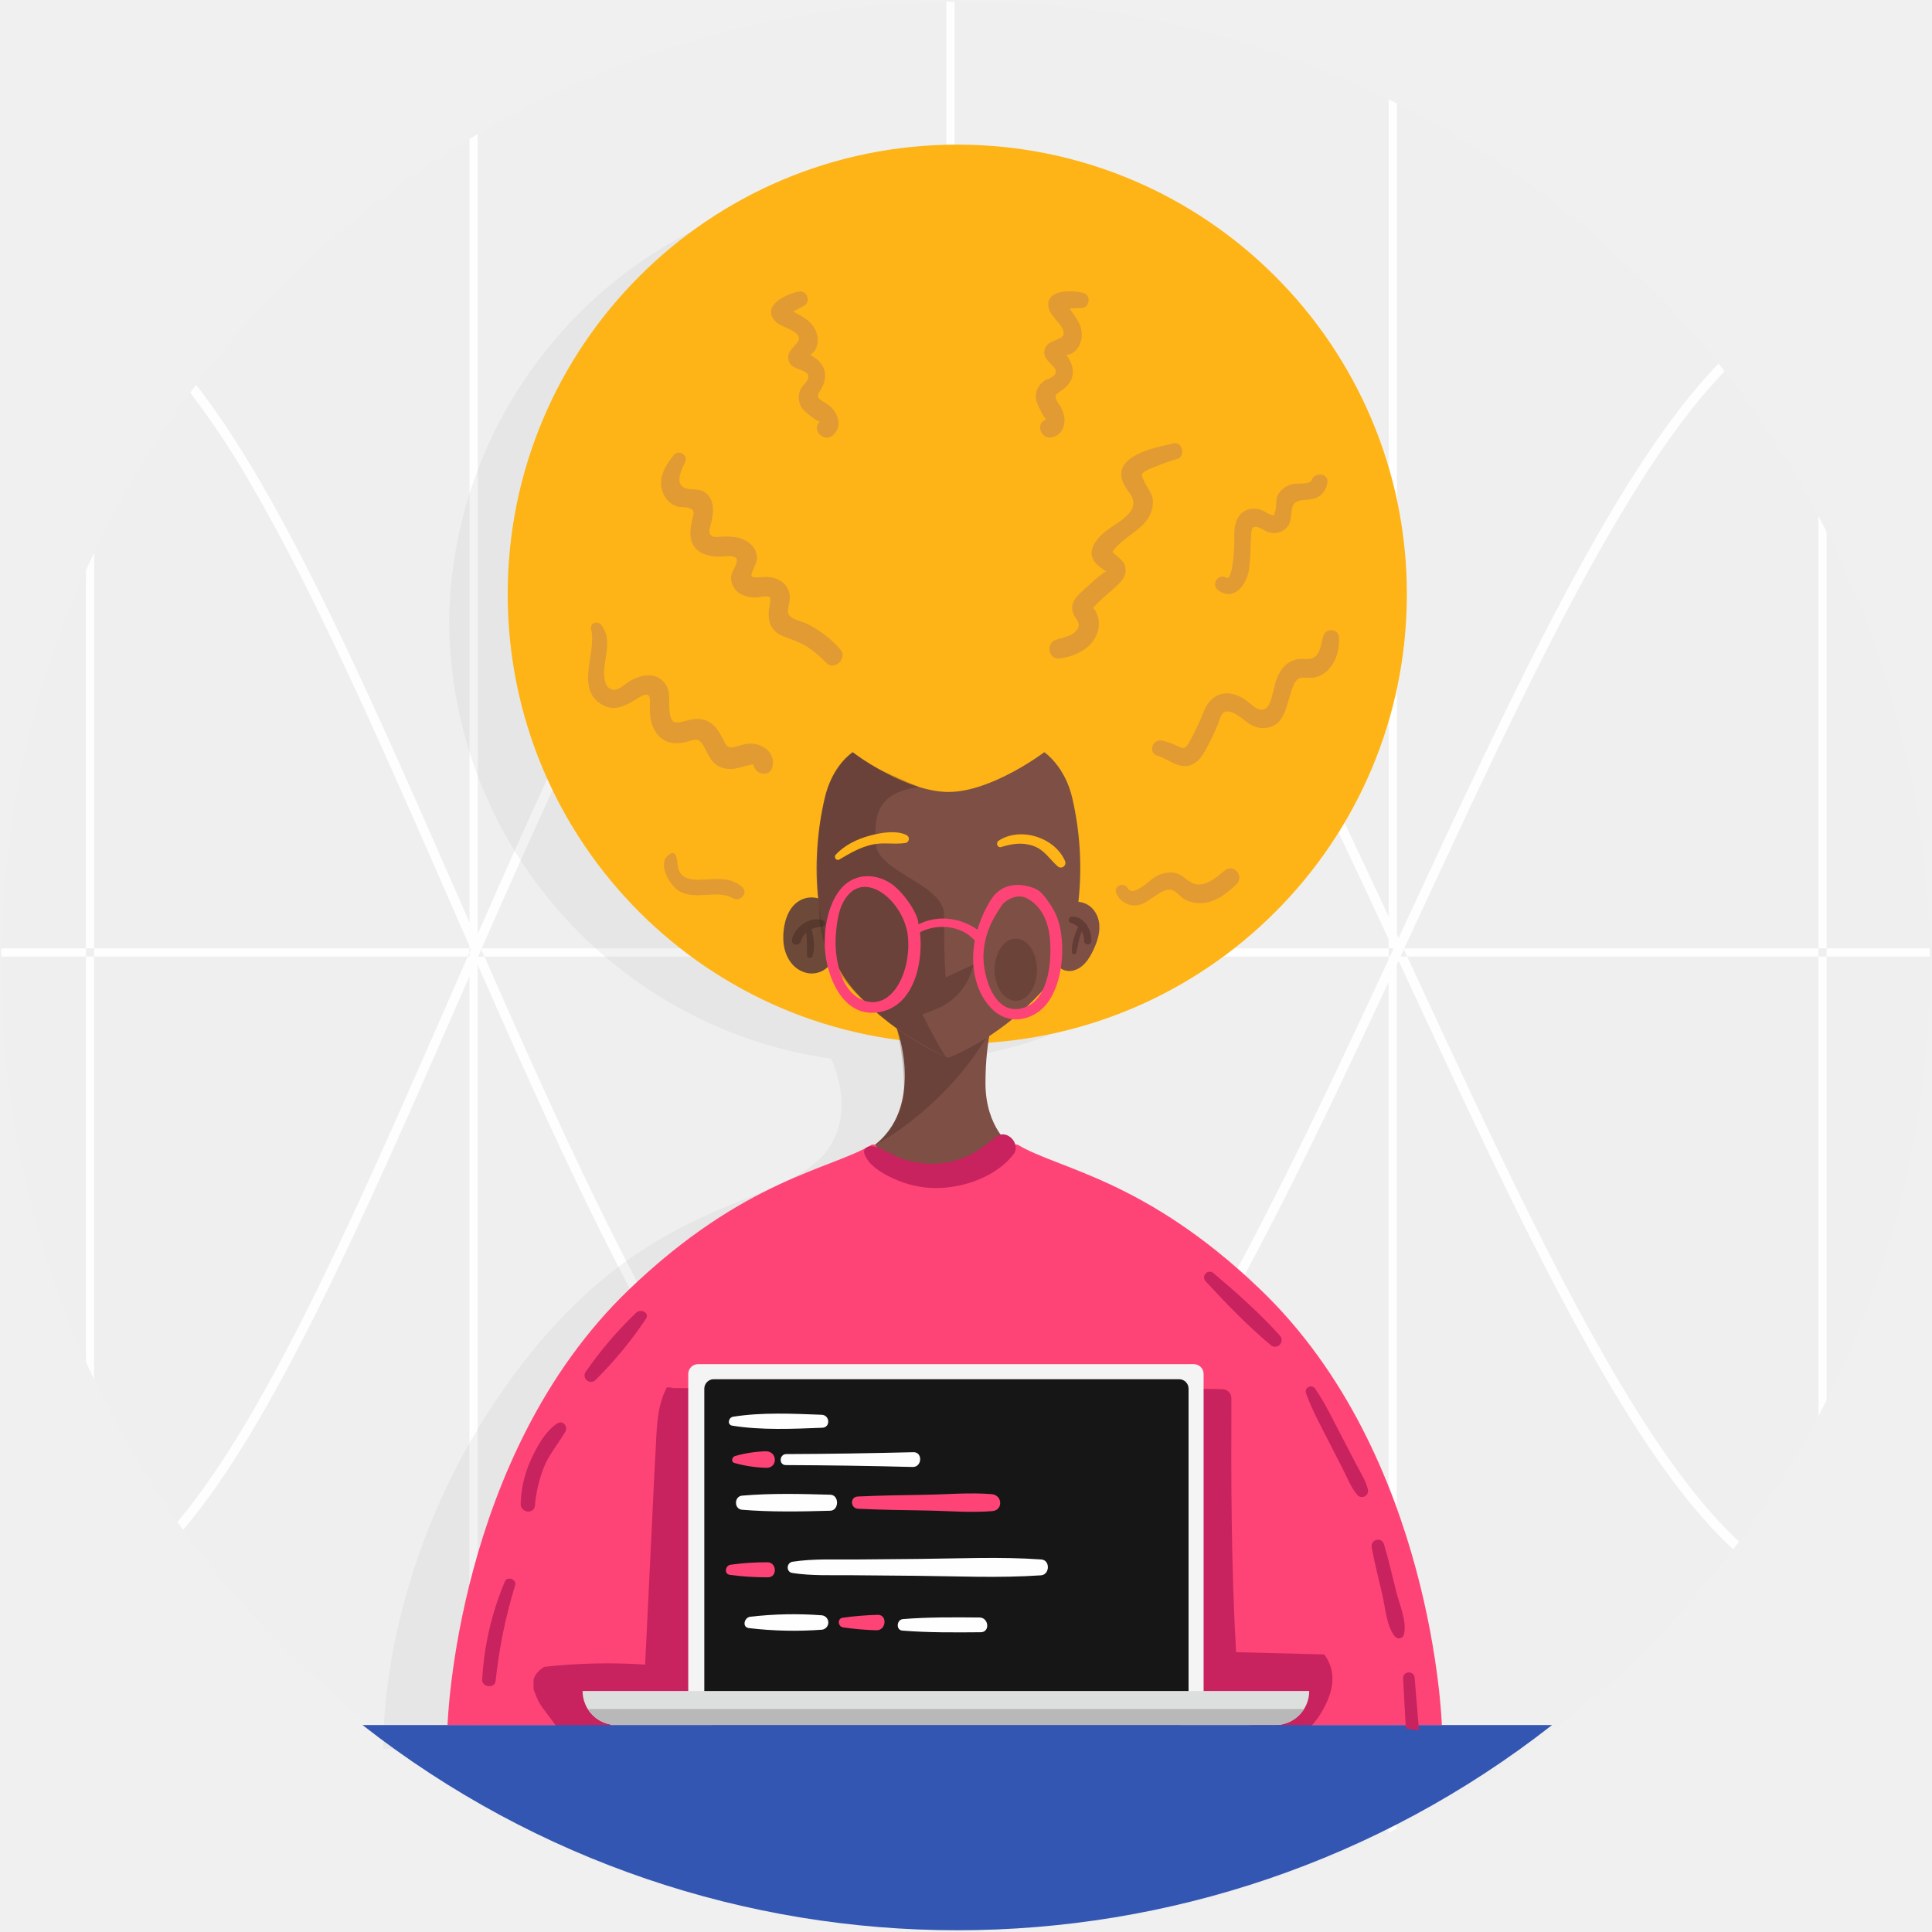
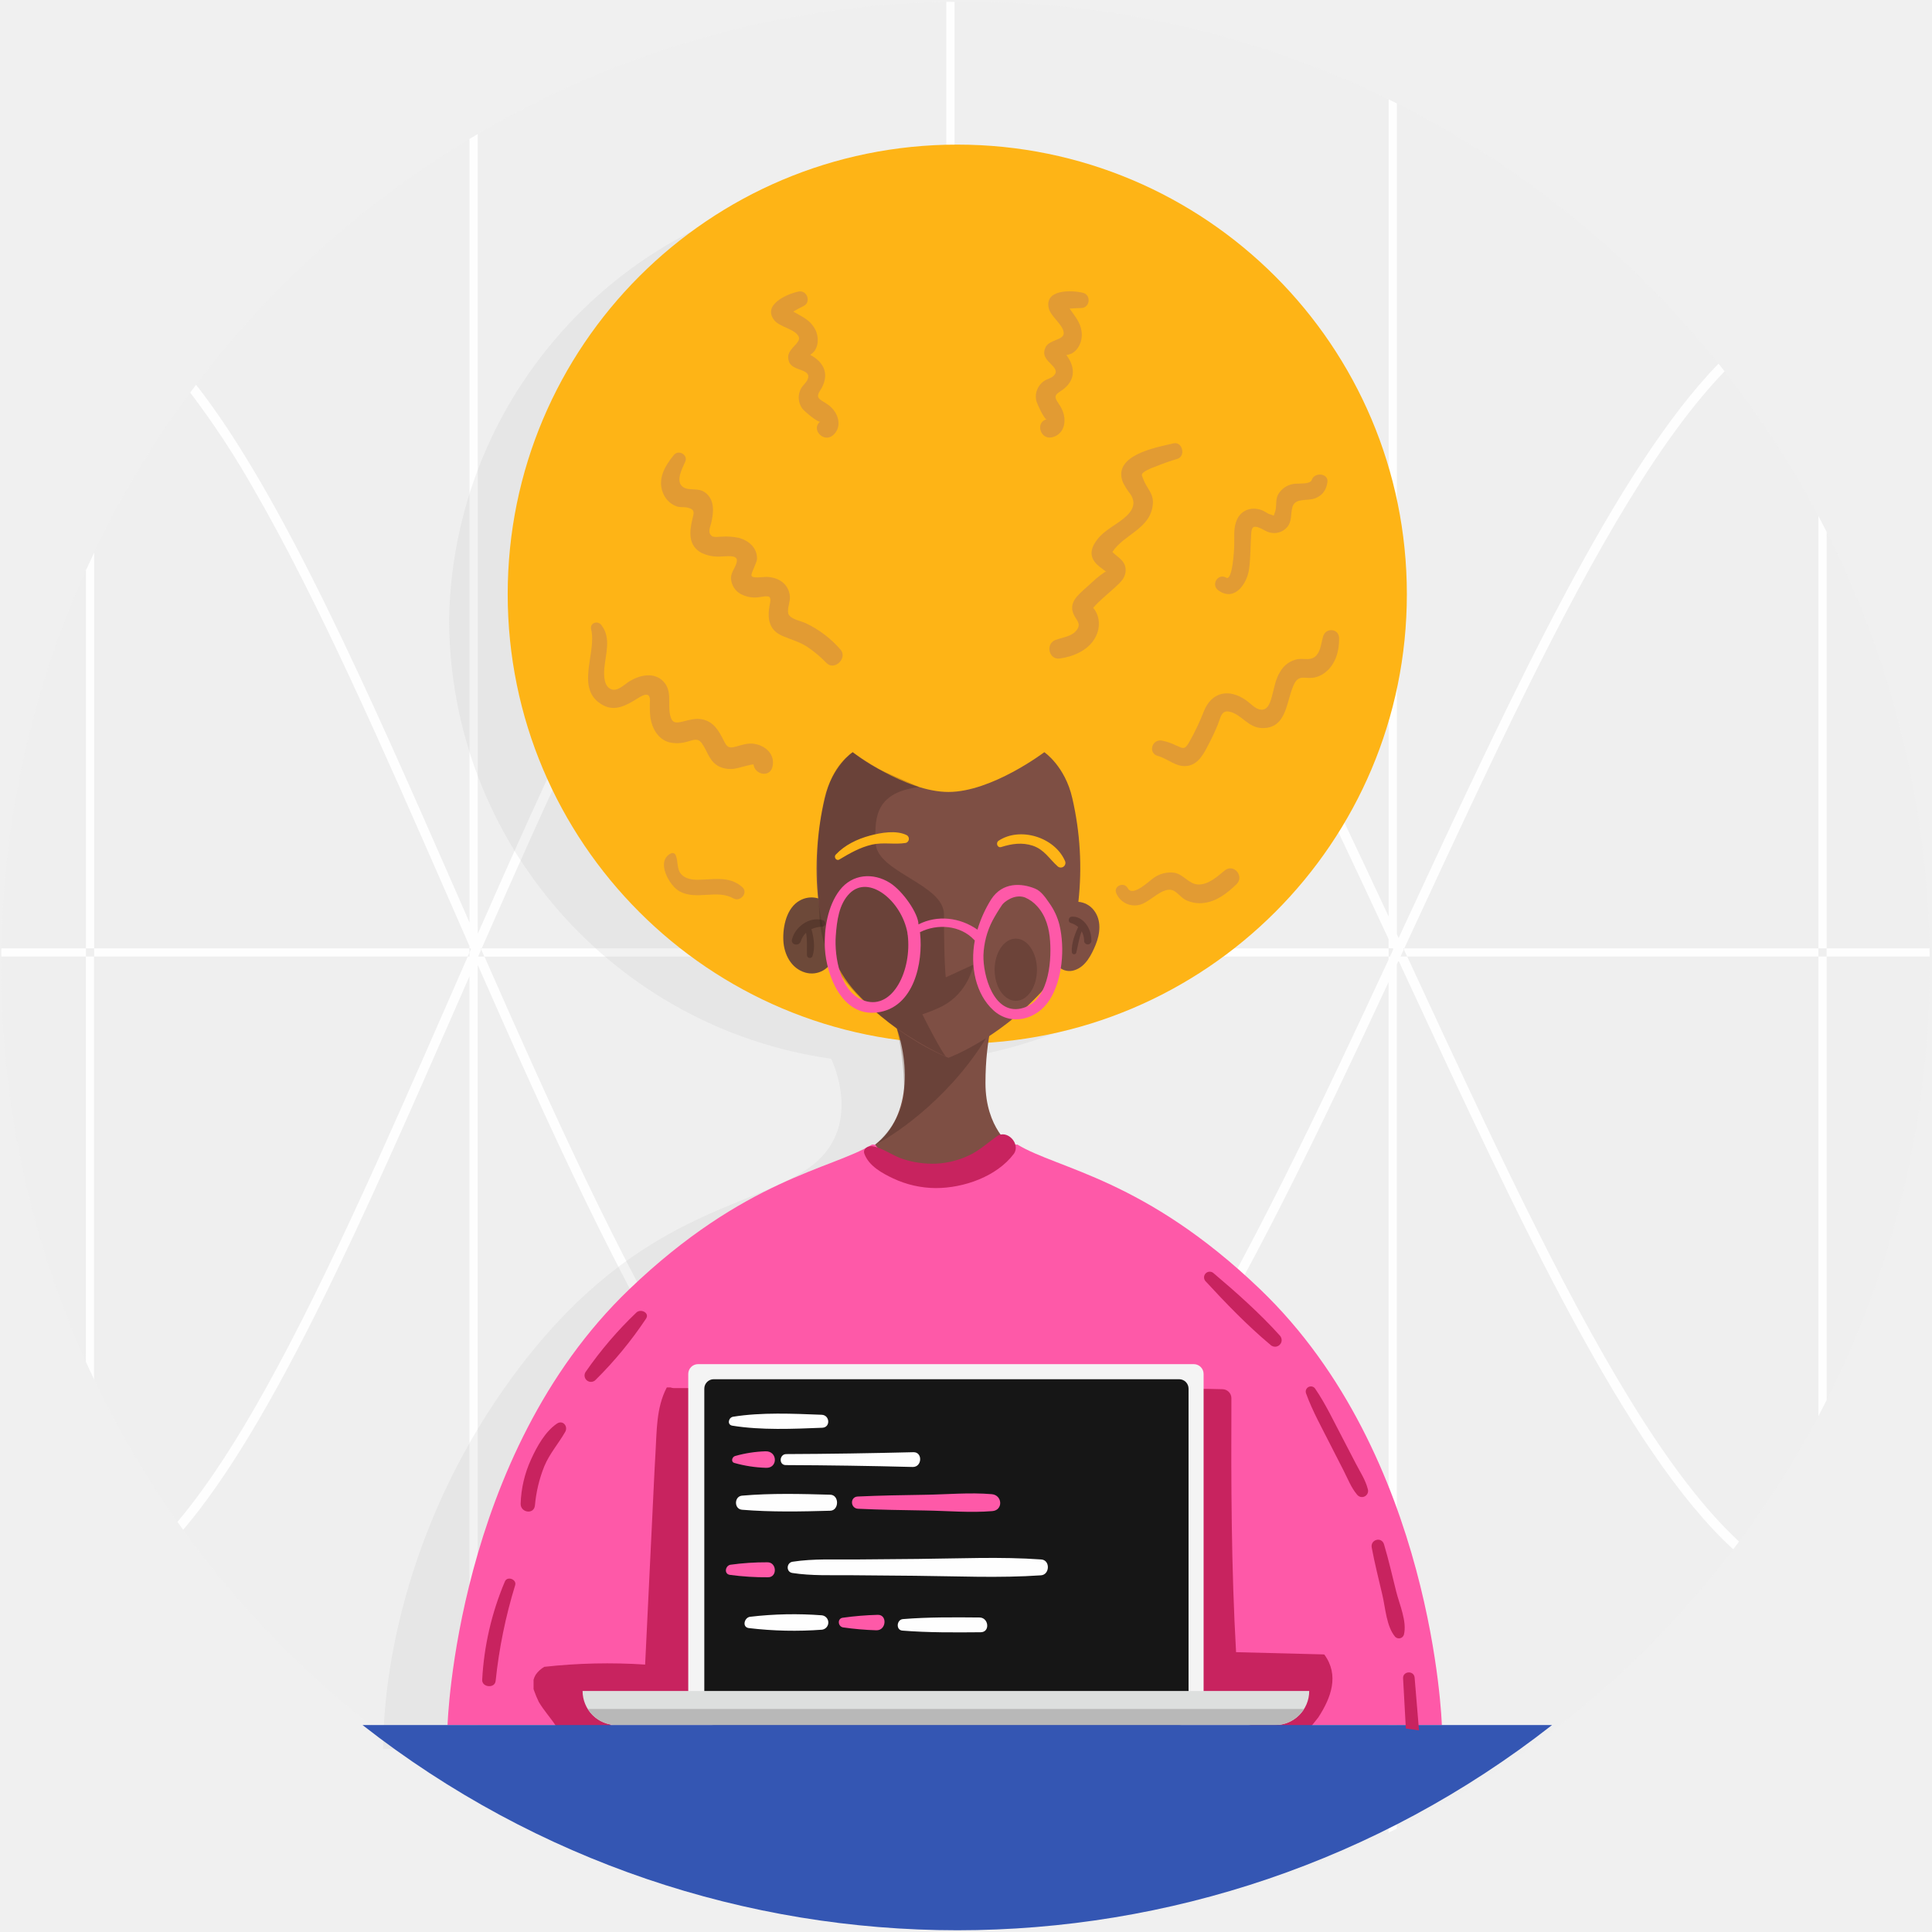
<svg xmlns="http://www.w3.org/2000/svg" width="334" height="334" viewBox="0 0 334 334">
  <g fill="none" fill-rule="nonzero" opacity=".91" transform="translate(-.028 -.028)">
    <circle cx="166.929" cy="167.025" r="166.703" fill="#EFEFEF" />
    <g fill="#FFF">
      <path d="M315.812 91.965c-.464-.92-.937-1.84-1.421-2.75v74.754h1.42V91.965zM.255 163.97v1.42h14.63v-1.42H.256zM14.87 235.443c.459 1.024.935 2.044 1.416 3.06V165.39H14.87v70.052zM16.303 95.552c-.48 1.011-.957 2.035-1.417 3.06v65.357h1.417V95.552zM333.62 165.39c0-.476 0-.948-.021-1.42h-17.787v1.42h17.808zM314.39 244.836c.485-.911.958-1.831 1.422-2.75V165.39h-1.421v79.445zM83.295 163.97l-.08.18.544 1.253h79.868v-1.421zM165.048 163.969H240.1v1.421h-75.052zM81.18 163.97H16.303v1.42h64.576l.301-.685zM243.29 165.39h71.1v-1.42h-71.582l-.083.18z" />
      <path d="M281.818 242.002c-12.16-19.815-24.245-45.845-37.028-73.405a485.694 485.694 0 0 1-1.488-3.206h-1.154l.577-1.254-.084-.18h.167l1.982-4.272c12.787-27.556 24.868-53.587 37.028-73.401 5.783-9.422 11.235-16.777 16.357-22.063-.346-.443-.698-.882-1.049-1.321-17.603 18.067-35.34 56.287-53.837 96.112l-1.467 3.18-.301-.651V17.908c-.472-.238-.949-.472-1.421-.702v141.291c-24.116-51.772-48.997-102.24-75.052-106.959V.338h-1.421V51.33c-.833-.1-1.67-.15-2.509-.15-28.362 0-53.887 54.342-78.5 110.295V23.2c-.477.276-.949.56-1.421.836v135.477l-1.844-4.21C63.786 119.773 48.8 85.549 33.923 66.542l-1.012 1.354a148.64 148.64 0 0 1 10.973 16.671c11.107 19.204 22.214 44.557 33.969 71.398l3.344 7.63v.375h.163c.029.059.054.122.08.18-.08.188-.16.372-.243.556v.686h-.301c-1.015 2.315-2.03 4.631-3.043 6.947-11.755 26.841-22.862 52.19-33.969 71.398-4.62 7.987-9.011 14.45-13.172 19.388.326.456.652.916.982 1.371 15.605-18.322 31.315-54.184 47.655-91.5l1.844-4.21V310.01l1.42.836V166.824c24.601 55.982 50.126 110.3 78.489 110.3a22.18 22.18 0 0 0 2.508-.15v56.72l1.421.022V276.76c26.055-4.72 50.936-55.179 75.052-106.963V316.86c.472-.23.949-.464 1.421-.702V166.745l.301-.648 1.484 3.202c19.38 41.756 37.94 81.744 56.383 98.574l1.007-1.338c-5.864-5.413-12.13-13.56-18.86-24.533zM165.048 275.1V165.39h-1.421v109.94c-.832.104-1.67.157-2.509.158-12.958 0-26.711-12.398-42.028-37.902-12.122-20.165-23.881-46.191-35.314-72.192h-1.087c.18-.418.36-.836.543-1.254l-.079-.18h.159c11.58-26.348 23.489-52.805 35.762-73.25 15.316-25.5 29.06-37.898 42.028-37.898.838.001 1.676.054 2.508.159v110.997h1.421V53.193c25.646 4.937 50.723 56.851 75.052 109.192v1.58h.736l.083.18-.577 1.254h-.242v.523c-24.312 52.328-49.39 104.246-75.035 109.179z" />
    </g>
    <path fill="#BFBFBF" d="M215.227 236.99c-20.002-27.147-47.06-33.233-51.417-34.596-4.355-1.363-3.197-4.251-4.543-10.94-.924-4.598-.247-6.843.263-7.792 40.151-2.562 71.925-35.95 71.925-76.732-.873-41.845-35.045-75.312-76.9-75.312-41.854 0-76.026 33.467-76.899 75.312 0 38.784 28.714 70.863 66.048 76.139 0 0 6.065 12.093-4.072 19.011-10.233 6.986-28.977 7.525-49.118 33.442C71.88 259.538 66.27 286.02 66.27 302.406h171.887s-2.926-38.274-22.929-65.416z" opacity=".2" />
-     <path fill="#FF3369" d="M217.873 222.91c-19.952-19.124-34.921-20.738-41.948-25.01l-12.579.071-12.582-.07c-7.023 4.271-21.992 5.885-41.944 25.01C78.81 251.67 77.4 298.25 77.4 298.25h171.89s-1.404-46.58-31.418-75.34z" />
+     <path fill="#FF4AA0" d="M217.873 222.91c-19.952-19.124-34.921-20.738-41.948-25.01l-12.579.071-12.582-.07c-7.023 4.271-21.992 5.885-41.944 25.01C78.81 251.67 77.4 298.25 77.4 298.25h171.89s-1.404-46.58-31.418-75.34z" />
    <circle cx="165.52" cy="102.75" r="77.723" fill="#FFAE00" />
    <path fill="#723F33" d="M153.832 174.767c3.762 7.817 3.909 18.288-2.508 23.133 0 0 2.458 4.105 11.726 4.222 9.267.117 11.88-3.908 11.88-3.908s-4.536-3.127-4.536-10.94c0-8.047 1.723-12.507 1.723-12.507h-18.285z" />
    <path fill="#542C1C" d="M170.474 179.516l-.418.69c-6.689 10.496-16.182 16.511-18.707 17.694 0 0 4.966-4.063 4.966-9.455 0-3.663-.442-7.312-1.316-10.869l8.473 5.1 7.002-3.16z" opacity=".28" style="mix-blend-mode:multiply" />
    <ellipse cx="152.628" cy="168.685" fill="#603826" opacity=".6" rx="3.658" ry="5.376" style="mix-blend-mode:multiply" />
    <path fill="#C40E50" d="M227.935 296.93c2.216-3.411 3.662-7.29 1.037-10.869a1.701 1.701 0 0 0-.251-.025c-5-.136-10-.265-15.003-.384-.836-14.631-.865-29.262-.81-43.939a1.56 1.56 0 0 0-1.535-1.521 161.35 161.35 0 0 0-4.494-.071c-1.254-1.213-3.93-.699-3.854 1.542.46 13.172 1.304 26.335 2.621 39.453.552 5.501.527 11.562 5.518 15.049 4.306 3.001 9.615 2.62 14.551 3.624.707-.978 1.464-1.919 2.22-2.86z" />
    <path fill="#603826" d="M143.691 164.049V160.6c0-1.15.163-2.312-.15-3.39a.418.418 0 0 0-.026-.527 4.126 4.126 0 0 0-5.2-.986c-2.303 1.254-2.98 4.506-2.863 6.926.117 2.42 1.367 4.82 3.762 5.53a3.967 3.967 0 0 0 5.016-2.925.995.995 0 0 0-.539-1.18z" />
    <path fill="#C40E50" d="M92.295 299.986v.63c0 .222.03.448.042.67l.794-.055a9.008 9.008 0 0 0-.836-1.245zM120.336 240.417a2.926 2.926 0 0 0-.196-.418h-3.625a1.555 1.555 0 0 1-.56-.113h-.643l-.063.1c-1.781 3.47-1.672 7.429-1.902 11.233-.255 4.301-.418 8.607-.644 12.913l-1.145 23.664a99.54 99.54 0 0 0-17.432.389c-.591.34-1.1.806-1.488 1.367a3.344 3.344 0 0 0-.368.86v1.623c.025.083.054.167.08.242.239.683.518 1.352.836 2.002.877 1.468 2.115 2.847 2.83 3.955a1.304 1.304 0 0 1-.138 1.672c.193.351.354.72.48 1.1l7.5-.494c1.07-.067 1.94-1.33 1.726-2.353a7.366 7.366 0 0 0-3.942-5.096c1.254.138 2.467.355 3.6.49 4.706.555 11.746 3.093 14.187-1.598 1.283-2.47-.092-8.423 0-11.136l.389-10.162c.256-6.658.474-13.32.652-19.986.05-1.985.117-3.975.142-5.965.03-1.375.23-2.955-.276-4.289z" />
    <path fill="#723F33" d="M189.118 157.369a3.762 3.762 0 0 0-2.66-1.434 53.36 53.36 0 0 0-1.048-17.9c-1.254-5.564-4.845-7.971-4.845-7.971s-9.067 6.876-16.57 6.876c-7.504 0-16.567-6.876-16.567-6.876s-3.574 2.407-4.845 7.971c-2.508 10.944-2.144 25.395 5.468 33.605 7.612 8.21 15.943 11.257 15.943 11.257s8.332-3.043 15.944-11.257a21.6 21.6 0 0 0 3.156-4.431 2.73 2.73 0 0 0 2.755.523c1.877-.627 2.876-2.65 3.582-4.348.79-1.948 1.066-4.268-.313-6.015z" />
    <path fill="#542C1C" d="M168.308 166.791l-4.782 2.203c-.037-.485-.305-2.951-.305-10.869 0-5.237-11.512-7.269-11.805-12.269-.292-5 .314-8.832 7.525-9.781 0 0-3.47-1.476-6.405-2.805a22.155 22.155 0 0 1-5.037-3.202s-3.097 1.672-4.452 6.542c-1.78 6.433-2.044 10.697-1.312 22.473.886 14.313 21.808 23.61 21.808 23.61s-1.04-1.28-3.934-7.06c-.046-.089-.083-.172-.125-.26a23.827 23.827 0 0 0 3.248-1.304c4.782-2.35 5.576-7.278 5.576-7.278z" opacity=".28" style="mix-blend-mode:multiply" />
-     <path fill="#FF3369" d="M183.186 159.927a11.149 11.149 0 0 0-1.764-3.791c-.627-.895-1.371-2.036-2.412-2.47-2.446-1.02-5.681-1.138-7.617 1.822a21.378 21.378 0 0 0-2.386 5.258c-3.035-2.136-6.944-2.575-10.196-.91 0-1.87-2.709-5.778-4.933-7.178-2.892-1.823-6.5-1.56-8.674 1.254-2.09 2.692-2.759 6.826-2.566 10.15.259 4.506 2.926 11.8 9.067 10.993 6.387-.836 7.904-8.686 7.394-13.623 0-.084-.02-.163-.029-.247 3.01-1.517 7.002-1.216 9.372 1.33.034.033.07.063.109.092-.836 4.439.13 9.271 3.219 12.085 3.089 2.813 7.524 1.58 9.685-1.764 2.27-3.512 2.684-9 1.73-13zm-33.63 13.134c-4.306-1.35-5.3-7.654-5.041-11.24.192-2.617.543-5.489 2.39-7.34 3.345-3.345 8.963 1.3 9.991 6.771.025.15 0 .297.059.418.723 6.02-2.517 12.921-7.4 11.391zm26.97 1.317c-4.731 1.028-6.575-5.76-6.483-9.221a14.133 14.133 0 0 1 1.555-5.949c.51-.944 1.068-1.86 1.672-2.746.293-.46 2.12-1.97 3.967-1.28a5.928 5.928 0 0 1 2.132 1.56c1.484 1.63 2.065 3.866 2.2 6.02.27 3.858-.348 10.592-5.042 11.612v.004z" />
+     <path fill="#FF4AA0" d="M183.186 159.927a11.149 11.149 0 0 0-1.764-3.791c-.627-.895-1.371-2.036-2.412-2.47-2.446-1.02-5.681-1.138-7.617 1.822a21.378 21.378 0 0 0-2.386 5.258c-3.035-2.136-6.944-2.575-10.196-.91 0-1.87-2.709-5.778-4.933-7.178-2.892-1.823-6.5-1.56-8.674 1.254-2.09 2.692-2.759 6.826-2.566 10.15.259 4.506 2.926 11.8 9.067 10.993 6.387-.836 7.904-8.686 7.394-13.623 0-.084-.02-.163-.029-.247 3.01-1.517 7.002-1.216 9.372 1.33.034.033.07.063.109.092-.836 4.439.13 9.271 3.219 12.085 3.089 2.813 7.524 1.58 9.685-1.764 2.27-3.512 2.684-9 1.73-13zm-33.63 13.134c-4.306-1.35-5.3-7.654-5.041-11.24.192-2.617.543-5.489 2.39-7.34 3.345-3.345 8.963 1.3 9.991 6.771.025.15 0 .297.059.418.723 6.02-2.517 12.921-7.4 11.391zm26.97 1.317c-4.731 1.028-6.575-5.76-6.483-9.221a14.133 14.133 0 0 1 1.555-5.949c.51-.944 1.068-1.86 1.672-2.746.293-.46 2.12-1.97 3.967-1.28a5.928 5.928 0 0 1 2.132 1.56c1.484 1.63 2.065 3.866 2.2 6.02.27 3.858-.348 10.592-5.042 11.612v.004z" />
    <path fill="#603826" d="M142.165 159.078c-2.224-.614-4.694 1.2-5.217 3.345-.242.99 1.208 1.254 1.522.322.177-.557.489-1.06.907-1.468.255 1.33.113 2.588.159 3.934a.497.497 0 0 0 .945.138c.514-1.46.23-3.232-.176-4.699a5.087 5.087 0 0 1 1.768-.418.579.579 0 1 0 .092-1.154zM185.263 158.502c1.877-.193 3.457 1.93 3.437 4.013a.64.64 0 1 1-1.255.041 3.536 3.536 0 0 0-.418-1.525c-.468 1.2-.614 2.4-.923 3.649a.393.393 0 0 1-.778-.03c-.104-1.458.48-3.063 1.095-4.363a3.578 3.578 0 0 0-1.304-.707c-.53-.159-.384-1.024.146-1.078z" opacity=".4" style="mix-blend-mode:multiply" />
    <path fill="#FFAE00" d="M184.13 148.841c-1.78-4.076-7.741-5.932-11.466-3.47-.543.364-.209 1.3.464 1.087 1.81-.568 3.578-.836 5.435-.23 2.019.678 2.842 2.266 4.33 3.587a.803.803 0 0 0 1.238-.974zM156.817 144.427c-1.806-.937-4.519-.448-6.408.062-2.178.586-4.344 1.622-5.899 3.286-.393.418.092 1.17.632.836 1.818-1.082 3.553-2.09 5.643-2.57 1.969-.448 3.913.033 5.852-.293a.736.736 0 0 0 .18-1.321z" />
    <rect width="89.093" height="60.801" x="119.011" y="235.857" fill="#F4F4F4" rx="1.7" />
    <rect width="83.717" height="59.811" x="121.787" y="238.465" fill="#000" rx="1.63" />
    <path fill="#DBDDDC" d="M100.743 292.36h125.62a5.89 5.89 0 0 1-5.89 5.89H106.642a5.89 5.89 0 0 1-5.899-5.89z" />
    <path fill="#B2B2B2" d="M106.642 298.25h113.831a5.852 5.852 0 0 0 4.992-2.78H101.646a5.877 5.877 0 0 0 4.996 2.78z" />
    <path fill="#2146AD" d="M62.703 298.25c60.387 47.304 145.256 47.304 205.642 0H62.703z" />
    <path fill="#E09220" d="M130.385 128.613c-1.112-.163-2.09.196-3.156.49-1.279.354-1.534.028-2.069-1.02-.874-1.727-1.747-3.345-3.842-3.713-1.09-.188-2.119.117-3.168.376-1.359.343-1.973.314-2.287-1.15-.418-1.985.418-4.15-1.183-5.793-1.6-1.643-4.075-1.066-5.823 0-.81.489-1.918 1.672-2.964 1.442-1.463-.343-1.496-2.424-1.4-3.587.213-2.554 1.254-5.333-.51-7.582-.648-.837-2.031-.368-1.756.765 1.012 4.121-2.95 10.45 2.09 13.121 2.053 1.091 4.005 0 5.757-1.087.886-.556 2.311-1.471 2.32.226a18.61 18.61 0 0 0 .075 3.014c.305 1.856 1.308 3.695 3.24 4.239.964.224 1.97.206 2.926-.055 1.116-.242 1.977-.836 2.721.218 1.054 1.475 1.254 3.164 3.052 4.055.949.42 2.01.513 3.018.267.35-.067 2.85-.798 2.872-.635.221 1.755 2.821 2.324 3.277.368.493-2.128-1.204-3.662-3.19-3.959zM128.333 153.372c-1.96-1.705-4.201-1.42-6.634-1.287-1.254.071-2.81.142-3.796-.815-.986-.957-.552-2.329-1.1-3.486a.598.598 0 0 0-.802-.214c-2.67 1.321-.271 5.573 1.51 6.555 2.925 1.597 6.462-.397 9.304 1.216 1.213.678 2.642-1.007 1.518-1.969zM211.75 150.517c-1.284 1.054-2.801 2.458-4.561 2.42-1.614-.037-2.508-1.713-4.097-2.023a4.928 4.928 0 0 0-3.612.883c-.74.476-3.616 3.365-4.477 1.793-.664-1.217-2.57-.38-1.977.903a3.449 3.449 0 0 0 3.762 2.01c2.015-.284 4.352-3.565 6.27-2.42.79.477 1.255 1.254 2.166 1.635a5.627 5.627 0 0 0 2.847.418c2.307-.26 4.075-1.672 5.706-3.228 1.442-1.366-.46-3.674-2.028-2.39z" />
    <ellipse cx="175.636" cy="167.673" fill="#603826" opacity=".28" rx="3.658" ry="5.376" style="mix-blend-mode:multiply" />
    <path fill="#C40E50" d="M110.061 226.92a66.403 66.403 0 0 0-8.753 10.228 1.108 1.108 0 0 0 1.672 1.447 67.72 67.72 0 0 0 8.732-10.597c.673-1.012-.903-1.768-1.65-1.079zM96.308 246.14c-2.031 1.371-3.465 3.98-4.46 6.162a19.726 19.726 0 0 0-1.81 7.683c-.038 1.563 2.303 1.927 2.466.305.205-2.323.75-4.603 1.618-6.768.924-2.215 2.45-3.912 3.616-5.952.552-.966-.414-2.12-1.43-1.43zM87.312 273.433a50.393 50.393 0 0 0-3.925 16.997c-.063 1.312 2.174 1.538 2.324.209a86.87 86.87 0 0 1 3.374-16.554c.322-1.012-1.359-1.651-1.773-.652zM221.26 230.89c-3.45-3.837-7.483-7.411-11.417-10.743a.983.983 0 0 0-1.375 1.405c3.47 3.762 7.232 7.662 11.178 10.956a1.142 1.142 0 1 0 1.613-1.617zM236.48 257.418c-.39-1.534-1.33-2.955-2.057-4.36-.765-1.475-1.522-2.96-2.3-4.43-1.513-2.864-2.925-5.895-4.752-8.562a.895.895 0 0 0-1.56.836c1.12 3.106 2.801 6.074 4.281 9.021.723 1.438 1.463 2.872 2.199 4.306.736 1.434 1.317 2.976 2.337 4.18a1.062 1.062 0 0 0 1.852-.99zM241.408 275.201c-.686-2.734-1.308-5.497-2.115-8.197-.418-1.367-2.379-.837-2.124.56.514 2.775 1.22 5.518 1.856 8.268.519 2.228.69 5.393 2.203 7.173a.907.907 0 0 0 1.51-.388c.551-2.283-.77-5.188-1.33-7.416zM245.342 299.175l-.757-9.118c-.105-1.279-2.06-1.166-1.994.122l.477 8.674c.756.113 1.517.221 2.274.322zM172.392 196.446c-1.571 1.111-2.926 2.386-4.677 3.248a15.078 15.078 0 0 1-5.786 1.504 16.763 16.763 0 0 1-5.68-.756c-1.844-.552-3.529-1.948-5.397-2.262-.72-.117-1.714.418-1.392 1.313.769 2.09 3.039 3.344 4.97 4.255a17.498 17.498 0 0 0 7.378 1.672c4.787 0 10.505-1.964 13.473-5.898 1.27-1.705-1.124-4.305-2.889-3.076z" />
    <path fill="#FFF" d="M142.077 244.61c-4.966-.192-10.396-.451-15.312.339-.798.13-1.087 1.392-.138 1.546 5.017.811 10.501.556 15.55.36 1.468-.059 1.322-2.19-.1-2.245zM157.933 251.081c-7.328.184-14.63.297-21.971.326-1.22 0-1.33 1.898-.096 1.902 7.318.028 14.63.137 21.933.326 1.66.046 1.773-2.596.134-2.554zM143.561 258.43c-5.016-.142-10.25-.276-15.253.163-1.371.121-1.413 2.316 0 2.437 5.016.418 10.229.314 15.25.171 1.55-.046 1.588-2.73.003-2.771zM180.046 269.625c-7.035-.502-14.25-.155-21.319-.092l-10.655.092c-3.637.029-7.433-.163-11.027.392-1.075.168-1.158 1.769-.038 1.944 3.315.514 6.797.364 10.15.389l11.09.096c7.19.063 14.555.418 21.737-.08 1.538-.104 1.634-2.624.062-2.741zM142.128 279.28a64.217 64.217 0 0 0-12.42.252c-1.011.125-1.442 1.801-.221 1.956 4.208.504 8.456.596 12.682.276a1.254 1.254 0 0 0-.041-2.483zM169.353 279.657c-4.393-.038-8.853-.08-13.23.276-1.095.088-1.254 1.898-.096 1.99 4.49.36 9.046.322 13.548.284 1.655-.013 1.396-2.55-.222-2.55z" />
-     <path fill="#FF3369" d="M132.647 270.114c-2.111-.01-4.22.13-6.312.418-.924.133-1.192 1.6-.13 1.755 2.188.296 4.393.436 6.6.418 1.66.005 1.522-2.662-.158-2.591zM132.367 250.926c-1.777.056-3.54.328-5.25.811-.536.15-.79 1.025-.118 1.208 1.78.502 3.615.783 5.464.836 2.073.088 2.019-2.922-.096-2.855zM151.767 279.197a53.31 53.31 0 0 0-6.053.502c-.974.142-.836 1.526.067 1.672 1.908.274 3.83.44 5.756.497 1.74.038 1.92-2.725.23-2.67zM171.494 258.338c-3.804-.326-7.775.05-11.596.104-3.82.055-7.725.122-11.588.301-1.375.063-1.287 2.053.059 2.116 3.87.18 7.733.242 11.608.3 3.875.06 7.796.419 11.6.105 1.902-.15 1.764-2.755-.083-2.926z" />
+     <path fill="#FF4AA0" d="M132.647 270.114c-2.111-.01-4.22.13-6.312.418-.924.133-1.192 1.6-.13 1.755 2.188.296 4.393.436 6.6.418 1.66.005 1.522-2.662-.158-2.591zM132.367 250.926c-1.777.056-3.54.328-5.25.811-.536.15-.79 1.025-.118 1.208 1.78.502 3.615.783 5.464.836 2.073.088 2.019-2.922-.096-2.855zM151.767 279.197a53.31 53.31 0 0 0-6.053.502c-.974.142-.836 1.526.067 1.672 1.908.274 3.83.44 5.756.497 1.74.038 1.92-2.725.23-2.67zM171.494 258.338c-3.804-.326-7.775.05-11.596.104-3.82.055-7.725.122-11.588.301-1.375.063-1.287 2.053.059 2.116 3.87.18 7.733.242 11.608.3 3.875.06 7.796.419 11.6.105 1.902-.15 1.764-2.755-.083-2.926z" />
    <path fill="#E09220" d="M144.44 71.34a4.778 4.778 0 0 0-1.635-1.597c-1.07-.694-1.831-.903-1.016-2.157 1.798-2.767.707-4.95-1.693-6.208.269-.185.513-.402.727-.648.28-.399.462-.856.535-1.337a4.005 4.005 0 0 0-.693-2.897c-.74-1.125-1.806-1.647-2.927-2.287-.196-.1-.384-.205-.572-.313.69-.418 1.613-.874 1.785-.958 1.358-.668.61-2.805-.87-2.508-2.056.418-6.358 2.345-4.147 5.017.945 1.137 3.641 1.496 4.18 2.809.419 1.04-1.834 2.014-1.822 3.47 0 1.53 1.07 1.86 2.262 2.29.877.322 1.488.702 1.095 1.618-.243.56-.836.999-1.141 1.559a3.26 3.26 0 0 0 .213 3.461c.33.464 2.788 2.508 3.097 2.253-1.626 1.305.552 3.717 2.17 2.404 1.241-1.033 1.25-2.634.451-3.971zM184.039 72.268a4.912 4.912 0 0 0-.795-2.149c-.668-1.078-1.254-1.597 0-2.378 2.814-1.731 2.763-4.18 1.137-6.333.323-.054.637-.147.937-.276.422-.24.782-.576 1.053-.979a4.005 4.005 0 0 0 .619-2.926c-.188-1.329-.924-2.257-1.672-3.323a9.345 9.345 0 0 1-.38-.527c.798-.075 1.83-.1 2.023-.1 1.509-.02 1.755-2.27.284-2.63-2.04-.497-6.747-.61-5.89 2.739.368 1.433 2.65 2.926 2.562 4.322-.067 1.124-2.508 1.037-3.135 2.358-.648 1.383.172 2.136 1.062 3.039.656.664 1.04 1.254.293 1.93-.456.419-1.196.536-1.698.92a3.265 3.265 0 0 0-1.291 3.22c.1.555 1.446 3.448 1.83 3.344-2.027.484-1.095 3.599.929 3.105 1.605-.38 2.278-1.81 2.132-3.356zM145.346 112.344a18.21 18.21 0 0 0-6.02-4.578c-.89-.418-2.796-.719-3.03-1.705-.2-.836.376-2.053.285-2.96-.222-2.186-2.003-3.29-4.064-3.344-.585 0-2.382.313-2.566-.192-.15-.418.936-2.241.949-2.927.033-1.927-1.451-3.19-3.202-3.64a10.869 10.869 0 0 0-2.902-.193c-.418 0-1.329.167-1.697-.104-.777-.573-.3-1.522-.13-2.228.452-1.84.678-4.089-1.099-5.343-1.166-.836-2.734-.192-3.762-.907-1.363-.953-.15-3.202.38-4.372.531-1.17-1.137-2.162-1.96-1.167-1.635 1.978-3.018 4.406-1.701 6.969a3.971 3.971 0 0 0 2.115 1.89c.656.246 1.325.091 1.973.246 1.35.326 1.057.974.815 1.969-.535 2.199-.748 4.598 1.572 5.852 1.056.5 2.225.715 3.39.627.836 0 2.797-.372 2.725.723-.07 1.096-1.074 1.89-1.011 3.11a3.26 3.26 0 0 0 1.647 2.634 5.2 5.2 0 0 0 2.88.602c.418 0 1.78-.372 2.115-.067.335.305.063 1.22 0 1.593-.376 2.244-.033 4.159 2.25 5.133 1.446.619 2.863.987 4.217 1.84a20.483 20.483 0 0 1 3.428 2.871c1.37 1.35 3.64-.886 2.403-2.332zM202.912 76.674c-2.98.69-10.571 2.019-8.778 6.688.352.735.787 1.428 1.296 2.065.953 1.405.577 2.609-.61 3.762-1.593 1.53-3.742 2.324-5.113 4.122-1.145 1.497-1.434 2.926-.025 4.314.32.292.658.565 1.012.815l.342.255c.385.28.418.33.109.155-.559.356-1.09.75-1.593 1.183-.572.522-1.15 1.036-1.722 1.555-1.442 1.304-3.19 2.663-2.128 4.778.481.953 1.284 1.505.448 2.612-.836 1.108-2.534 1.255-3.683 1.693-1.722.682-1.133 3.458.773 3.198 2.324-.313 4.933-1.42 6.107-3.574a4.862 4.862 0 0 0 .582-3.252 4.527 4.527 0 0 0-.623-1.563c-.096-.122-.188-.247-.285-.372 1.066-1.254 2.43-2.304 3.625-3.407.898-.836 1.877-1.589 1.973-2.897.134-1.764-1.28-2.354-2.283-3.344 1.932-3.04 6.542-3.95 6.986-8.19.209-1.968-1.054-2.77-1.643-4.401-.268-.744-.494-.811.309-1.376a9.615 9.615 0 0 1 1.714-.769 38.646 38.646 0 0 1 3.888-1.375c1.454-.451.86-3.035-.678-2.675zM226.798 83.003c-.28.836-2.462.53-3.244.702A3.704 3.704 0 0 0 221 85.49c-.556 1.016-.175 2.207-.593 3.177-.289.669.1.543-.761.3-.502-.137-.97-.555-1.468-.74-1.94-.714-3.85.068-4.48 2.09-.419 1.255-.264 2.664-.302 3.976 0 .694-.296 6.233-1.38 5.602-1.458-.836-2.695 1.254-1.35 2.207 2.797 1.986 4.933-1.137 5.289-3.637.292-2.069.234-4.121.38-6.195.075-1.05.293-1.404 1.342-1.032.64.23 1.158.668 1.835.836a2.96 2.96 0 0 0 2.968-.836c.966-1.075.623-2.287.978-3.545.468-1.672 2.58-.978 3.959-1.534 1.296-.523 1.89-1.434 2.09-2.764.247-1.567-2.24-1.814-2.709-.392zM231.522 110.279c-.063-1.606-2.258-1.773-2.73-.306-.343 1.066-.418 2.509-1.175 3.345-.92 1.02-2.06.493-3.227.66a4.39 4.39 0 0 0-3.035 2.153c-.89 1.404-1.049 2.98-1.509 4.535-.275.937-.69 2.212-1.93 2.036-.908-.125-1.836-1.187-2.555-1.672-2.897-1.994-5.852-1.38-7.194 1.915a40.21 40.21 0 0 1-2.65 5.55c-.694 1.15-.983.933-2.09.44a9.949 9.949 0 0 0-2.563-.882c-1.714-.264-2.4 2.186-.669 2.663 1.798.493 3.27 2.09 5.271 1.693 1.91-.38 2.81-2.375 3.625-3.938a37.57 37.57 0 0 0 1.488-3.227c.447-1.1.58-2.462 1.94-2.195 2.119.418 3.252 2.776 5.647 2.843 4.51.13 4.18-4.925 5.656-7.734.786-1.484 1.822-.786 3.177-.961a4.41 4.41 0 0 0 2.17-.953c1.788-1.413 2.415-3.762 2.353-5.965z" />
  </g>
</svg>
